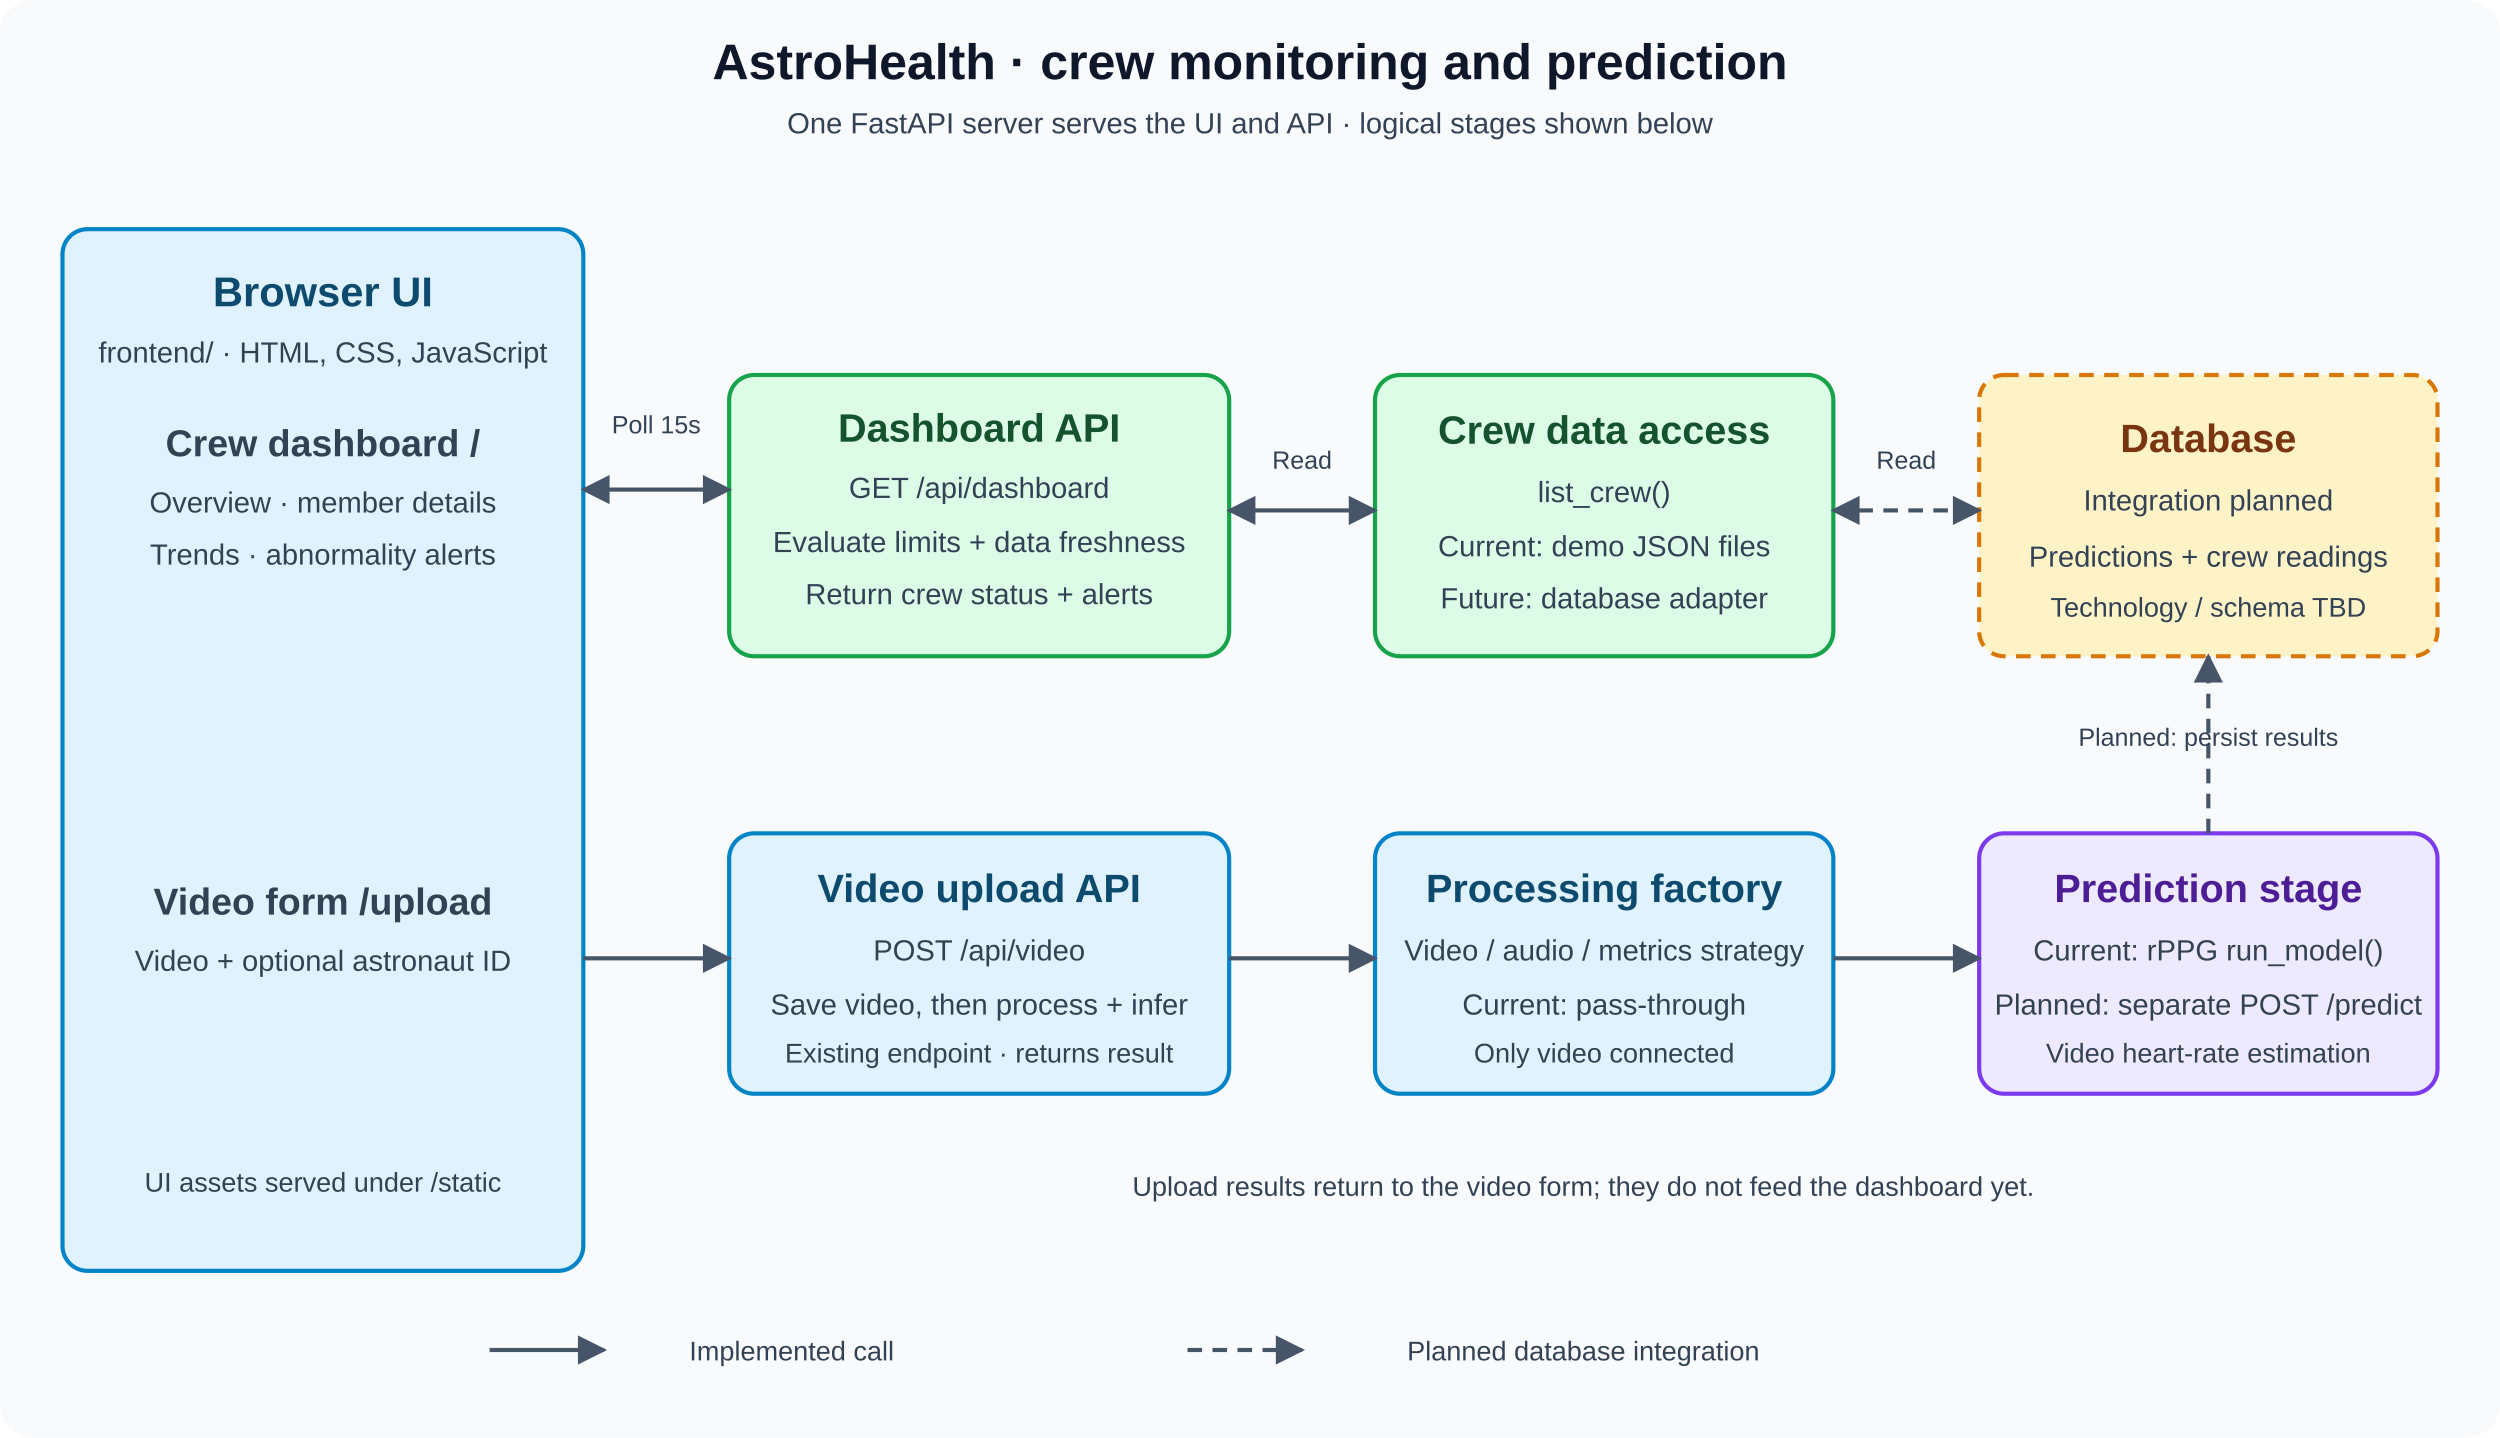
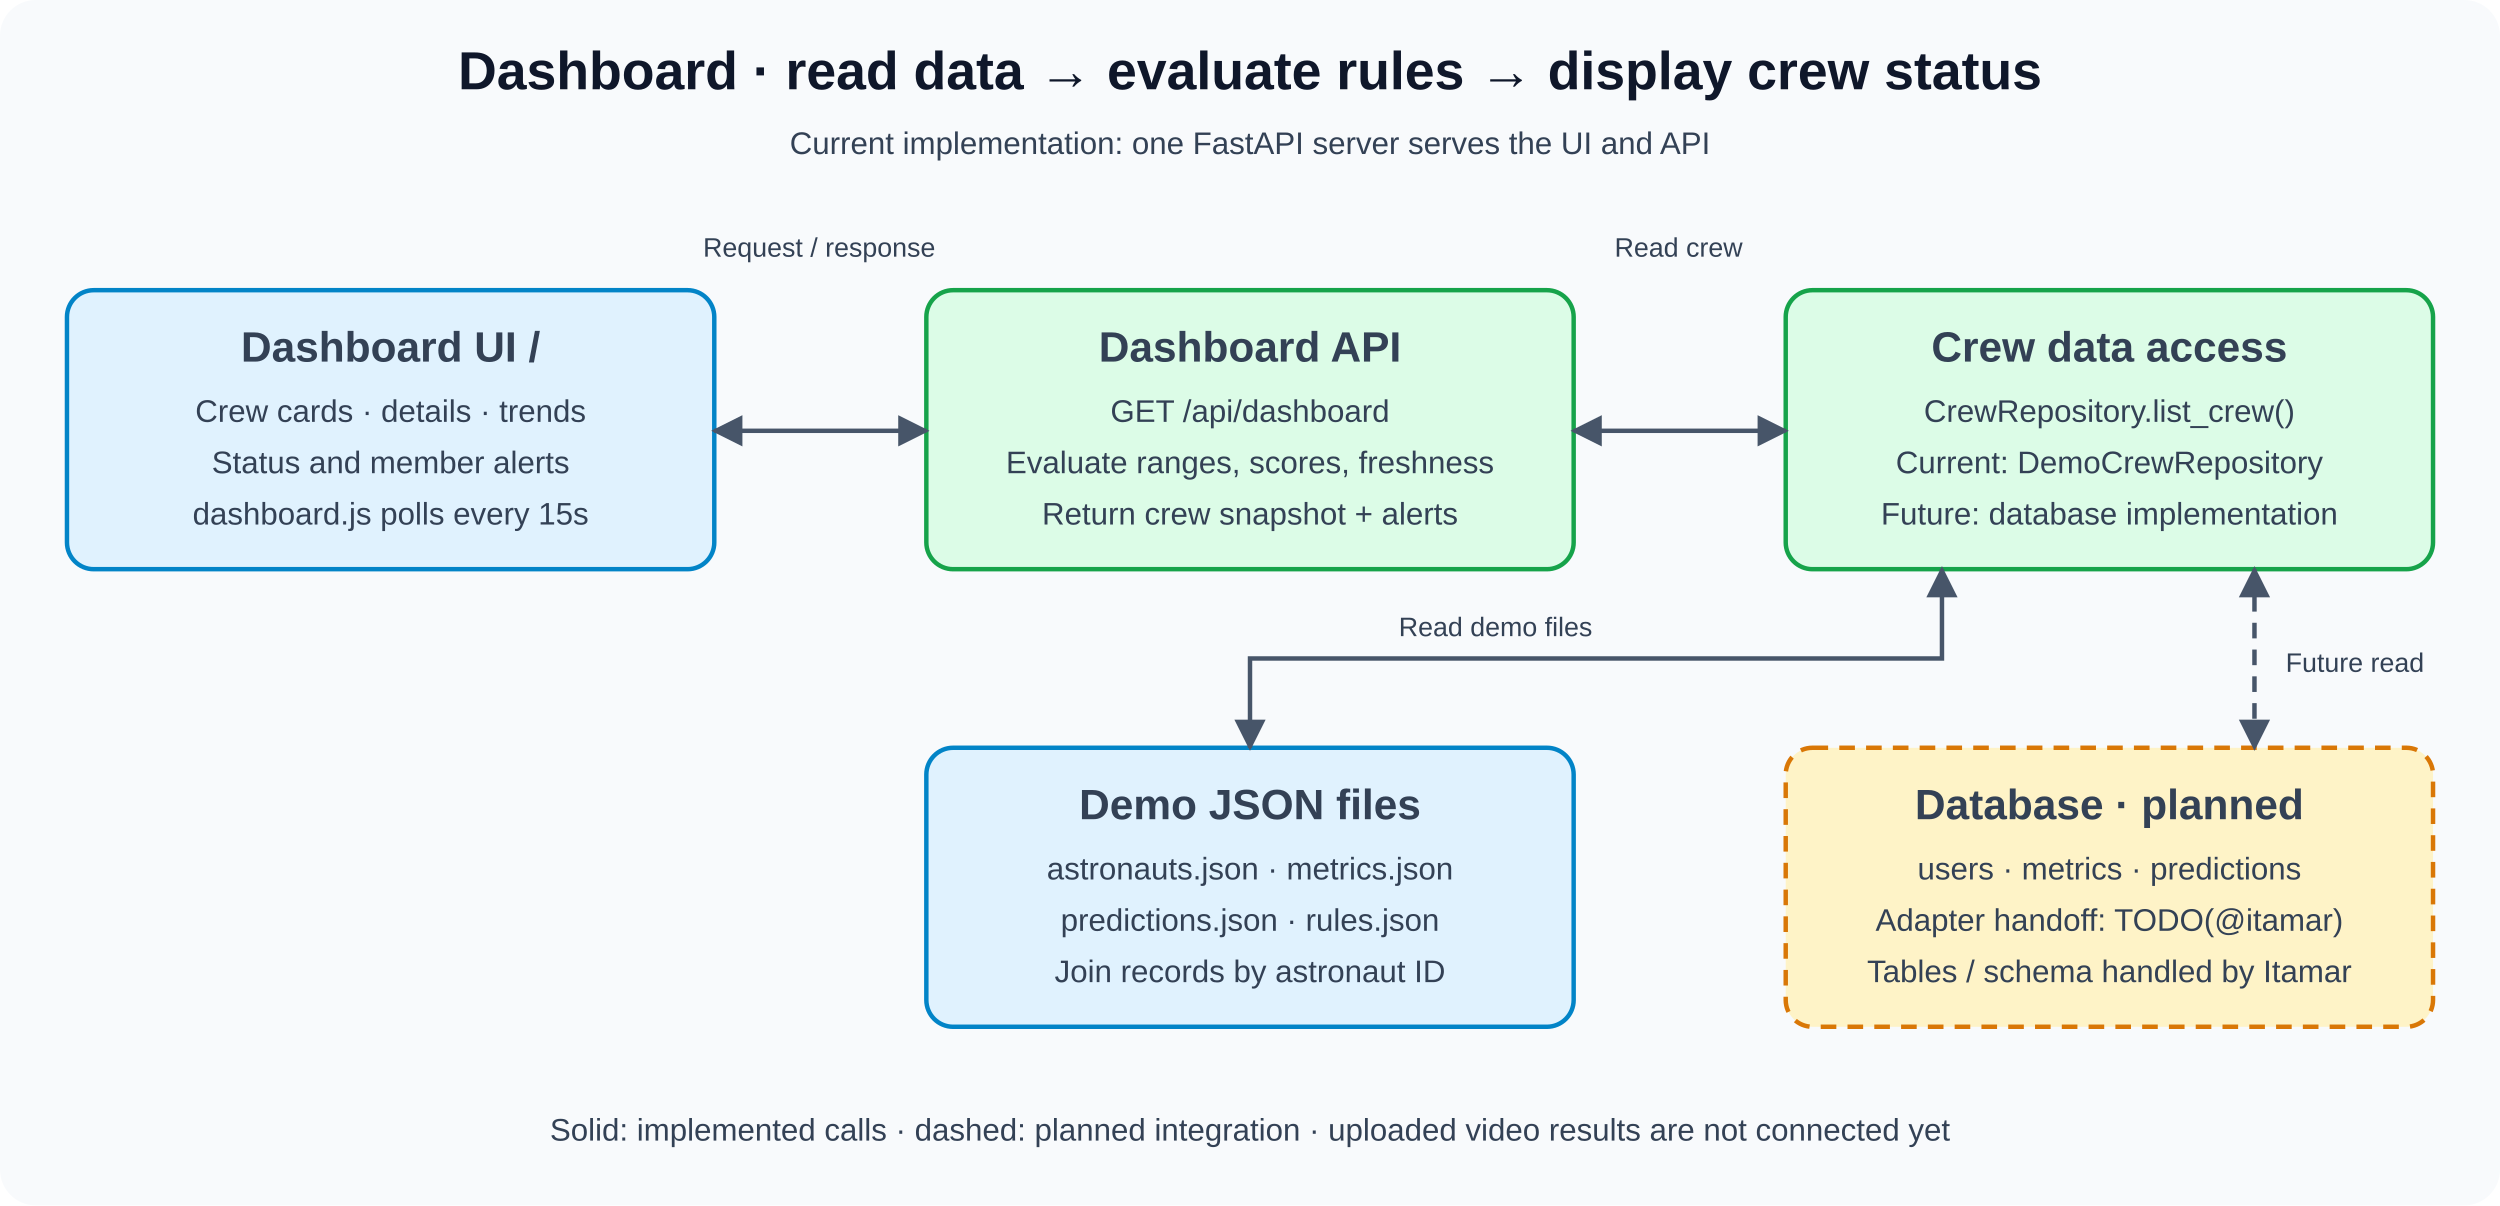
- <svg xmlns="http://www.w3.org/2000/svg" width="1200" height="690" viewBox="0 0 1200 690" role="img" aria-labelledby="title desc">
+ <svg xmlns="http://www.w3.org/2000/svg" width="1120" height="540" viewBox="0 0 1120 540" role="img" aria-labelledby="title desc">
  <defs>
    <marker id="arrow" viewBox="0 0 10 10" refX="9" refY="5" markerWidth="7" markerHeight="7" orient="auto-start-reverse">
      <path d="M0 0 10 5 0 10Z" fill="#475569" />
    </marker>
  </defs>
-   <rect width="1200" height="690" rx="16" fill="#f8fafc" />
-   <g font-family="Arial, Helvetica, sans-serif" fill="#334155" text-anchor="middle">
-     <text x="600" y="38" font-size="24" font-weight="bold" fill="#0f172a">AstroHealth · crew monitoring and prediction</text>
-     <text x="600" y="64" font-size="14">One FastAPI server serves the UI and API · logical stages shown below</text>
-     <rect x="30" y="110" width="250" height="500" rx="12" fill="#e0f2fe" stroke="#0284c7" stroke-width="2" />
-     <text x="155" y="147" font-size="20" font-weight="bold" fill="#0c4a6e">Browser UI</text>
-     <text x="155" y="174" font-size="14">frontend/ · HTML, CSS, JavaScript</text>
-     <text x="155" y="219" font-size="18" font-weight="bold">Crew dashboard /</text>
-     <text x="155" y="246" font-size="14">Overview · member details</text>
-     <text x="155" y="271" font-size="14">Trends · abnormality alerts</text>
-     <text x="155" y="439" font-size="18" font-weight="bold">Video form /upload</text>
-     <text x="155" y="466" font-size="14">Video + optional astronaut ID</text>
-     <text x="155" y="572" font-size="13">UI assets served under /static</text>
-     <rect x="350" y="180" width="240" height="135" rx="12" fill="#dcfce7" stroke="#16a34a" stroke-width="2" />
-     <text x="470" y="212" font-size="19" font-weight="bold" fill="#14532d">Dashboard API</text>
-     <text x="470" y="239" font-size="14">GET /api/dashboard</text>
-     <text x="470" y="265" font-size="14">Evaluate limits + data freshness</text>
-     <text x="470" y="290" font-size="14">Return crew status + alerts</text>
-     <path d="M280 235H350" stroke="#475569" stroke-width="2" marker-start="url(#arrow)" marker-end="url(#arrow)" />
-     <text x="315" y="208" font-size="12">Poll 15s</text>
-     <rect x="660" y="180" width="220" height="135" rx="12" fill="#dcfce7" stroke="#16a34a" stroke-width="2" />
-     <text x="770" y="213" font-size="19" font-weight="bold" fill="#14532d">Crew data access</text>
-     <text x="770" y="241" font-size="14">list_crew()</text>
-     <text x="770" y="267" font-size="14">Current: demo JSON files</text>
-     <text x="770" y="292" font-size="14">Future: database adapter</text>
-     <path d="M590 245H660" stroke="#475569" stroke-width="2" marker-start="url(#arrow)" marker-end="url(#arrow)" />
-     <text x="625" y="225" font-size="12">Read</text>
-     <rect x="950" y="180" width="220" height="135" rx="12" fill="#fef3c7" stroke="#d97706" stroke-width="2" stroke-dasharray="7 5" />
-     <text x="1060" y="217" font-size="19" font-weight="bold" fill="#78350f">Database</text>
-     <text x="1060" y="245" font-size="14">Integration planned</text>
-     <text x="1060" y="272" font-size="14">Predictions + crew readings</text>
-     <text x="1060" y="296" font-size="13">Technology / schema TBD</text>
-     <path d="M880 245H950" stroke="#475569" stroke-width="2" stroke-dasharray="7 5" marker-start="url(#arrow)" marker-end="url(#arrow)" />
-     <text x="915" y="225" font-size="12">Read</text>
-     <rect x="350" y="400" width="240" height="125" rx="12" fill="#e0f2fe" stroke="#0284c7" stroke-width="2" />
-     <text x="470" y="433" font-size="19" font-weight="bold" fill="#0c4a6e">Video upload API</text>
-     <text x="470" y="461" font-size="14">POST /api/video</text>
-     <text x="470" y="487" font-size="14">Save video, then process + infer</text>
-     <text x="470" y="510" font-size="13">Existing endpoint · returns result</text>
-     <path d="M280 460H350" stroke="#475569" stroke-width="2" marker-end="url(#arrow)" />
-     <rect x="660" y="400" width="220" height="125" rx="12" fill="#e0f2fe" stroke="#0284c7" stroke-width="2" />
-     <text x="770" y="433" font-size="19" font-weight="bold" fill="#0c4a6e">Processing factory</text>
-     <text x="770" y="461" font-size="14">Video / audio / metrics strategy</text>
-     <text x="770" y="487" font-size="14">Current: pass-through</text>
-     <text x="770" y="510" font-size="13">Only video connected</text>
-     <path d="M590 460H660" stroke="#475569" stroke-width="2" marker-end="url(#arrow)" />
-     <rect x="950" y="400" width="220" height="125" rx="12" fill="#ede9fe" stroke="#7c3aed" stroke-width="2" />
-     <text x="1060" y="433" font-size="19" font-weight="bold" fill="#4c1d95">Prediction stage</text>
-     <text x="1060" y="461" font-size="14">Current: rPPG run_model()</text>
-     <text x="1060" y="487" font-size="14">Planned: separate POST /predict</text>
-     <text x="1060" y="510" font-size="13">Video heart-rate estimation</text>
-     <path d="M880 460H950" stroke="#475569" stroke-width="2" marker-end="url(#arrow)" />
-     <path d="M1060 400V315" stroke="#475569" stroke-width="2" stroke-dasharray="7 5" marker-end="url(#arrow)" />
-     <text x="1060" y="358" font-size="12">Planned: persist results</text>
-     <text x="760" y="574" font-size="13">Upload results return to the video form; they do not feed the dashboard yet.</text>
-     <path d="M235 648H290" stroke="#475569" stroke-width="2" marker-end="url(#arrow)" />
-     <text x="380" y="653" font-size="13">Implemented call</text>
-     <path d="M570 648H625" stroke="#475569" stroke-width="2" stroke-dasharray="7 5" marker-end="url(#arrow)" />
-     <text x="760" y="653" font-size="13">Planned database integration</text>
+   <rect width="1120" height="540" rx="16" fill="#f8fafc" />
+   <g font-family="Arial, Helvetica, sans-serif" text-anchor="middle" fill="#334155">
+     <text x="560" y="40" font-size="24" font-weight="bold" fill="#0f172a">Dashboard · read data → evaluate rules → display crew status</text>
+     <text x="560" y="69" font-size="14">Current implementation: one FastAPI server serves the UI and API</text>
+     <rect x="30" y="130" width="290" height="125" rx="12" fill="#e0f2fe" stroke="#0284c7" stroke-width="2" />
+     <text x="175" y="162" font-size="19" font-weight="bold">Dashboard UI /</text>
+     <text x="175" y="189" font-size="14">Crew cards · details · trends</text>
+     <text x="175" y="212" font-size="14">Status and member alerts</text>
+     <text x="175" y="235" font-size="14">dashboard.js polls every 15s</text>
+     <rect x="415" y="130" width="290" height="125" rx="12" fill="#dcfce7" stroke="#16a34a" stroke-width="2" />
+     <text x="560" y="162" font-size="19" font-weight="bold">Dashboard API</text>
+     <text x="560" y="189" font-size="14">GET /api/dashboard</text>
+     <text x="560" y="212" font-size="14">Evaluate ranges, scores, freshness</text>
+     <text x="560" y="235" font-size="14">Return crew snapshot + alerts</text>
+     <rect x="800" y="130" width="290" height="125" rx="12" fill="#dcfce7" stroke="#16a34a" stroke-width="2" />
+     <text x="945" y="162" font-size="19" font-weight="bold">Crew data access</text>
+     <text x="945" y="189" font-size="14">CrewRepository.list_crew()</text>
+     <text x="945" y="212" font-size="14">Current: DemoCrewRepository</text>
+     <text x="945" y="235" font-size="14">Future: database implementation</text>
+     <rect x="415" y="335" width="290" height="125" rx="12" fill="#e0f2fe" stroke="#0284c7" stroke-width="2" />
+     <text x="560" y="367" font-size="19" font-weight="bold">Demo JSON files</text>
+     <text x="560" y="394" font-size="14">astronauts.json · metrics.json</text>
+     <text x="560" y="417" font-size="14">predictions.json · rules.json</text>
+     <text x="560" y="440" font-size="14">Join records by astronaut ID</text>
+     <rect x="800" y="335" width="290" height="125" rx="12" fill="#fef3c7" stroke="#d97706" stroke-width="2" stroke-dasharray="7 5" />
+     <text x="945" y="367" font-size="19" font-weight="bold">Database · planned</text>
+     <text x="945" y="394" font-size="14">users · metrics · predictions</text>
+     <text x="945" y="417" font-size="14">Adapter handoff: TODO(@itamar)</text>
+     <text x="945" y="440" font-size="14">Tables / schema handled by Itamar</text>
+     <path d="M320 193H415" fill="none" stroke="#475569" stroke-width="2" marker-start="url(#arrow)" marker-end="url(#arrow)" />
+     <text x="367" y="115" font-size="12">Request / response</text>
+     <path d="M705 193H800" fill="none" stroke="#475569" stroke-width="2" marker-start="url(#arrow)" marker-end="url(#arrow)" />
+     <text x="752" y="115" font-size="12">Read crew</text>
+     <path d="M870 255V295H560V335" fill="none" stroke="#475569" stroke-width="2" marker-start="url(#arrow)" marker-end="url(#arrow)" />
+     <text x="670" y="285" font-size="12">Read demo files</text>
+     <path d="M1010 255V335" fill="none" stroke="#475569" stroke-width="2" marker-start="url(#arrow)" marker-end="url(#arrow)" stroke-dasharray="7 5" />
+     <text x="1055" y="301" font-size="12">Future read</text>
+     <text x="560" y="511" font-size="14">Solid: implemented calls · dashed: planned integration · uploaded video results are not connected yet</text>
  </g>
</svg>
